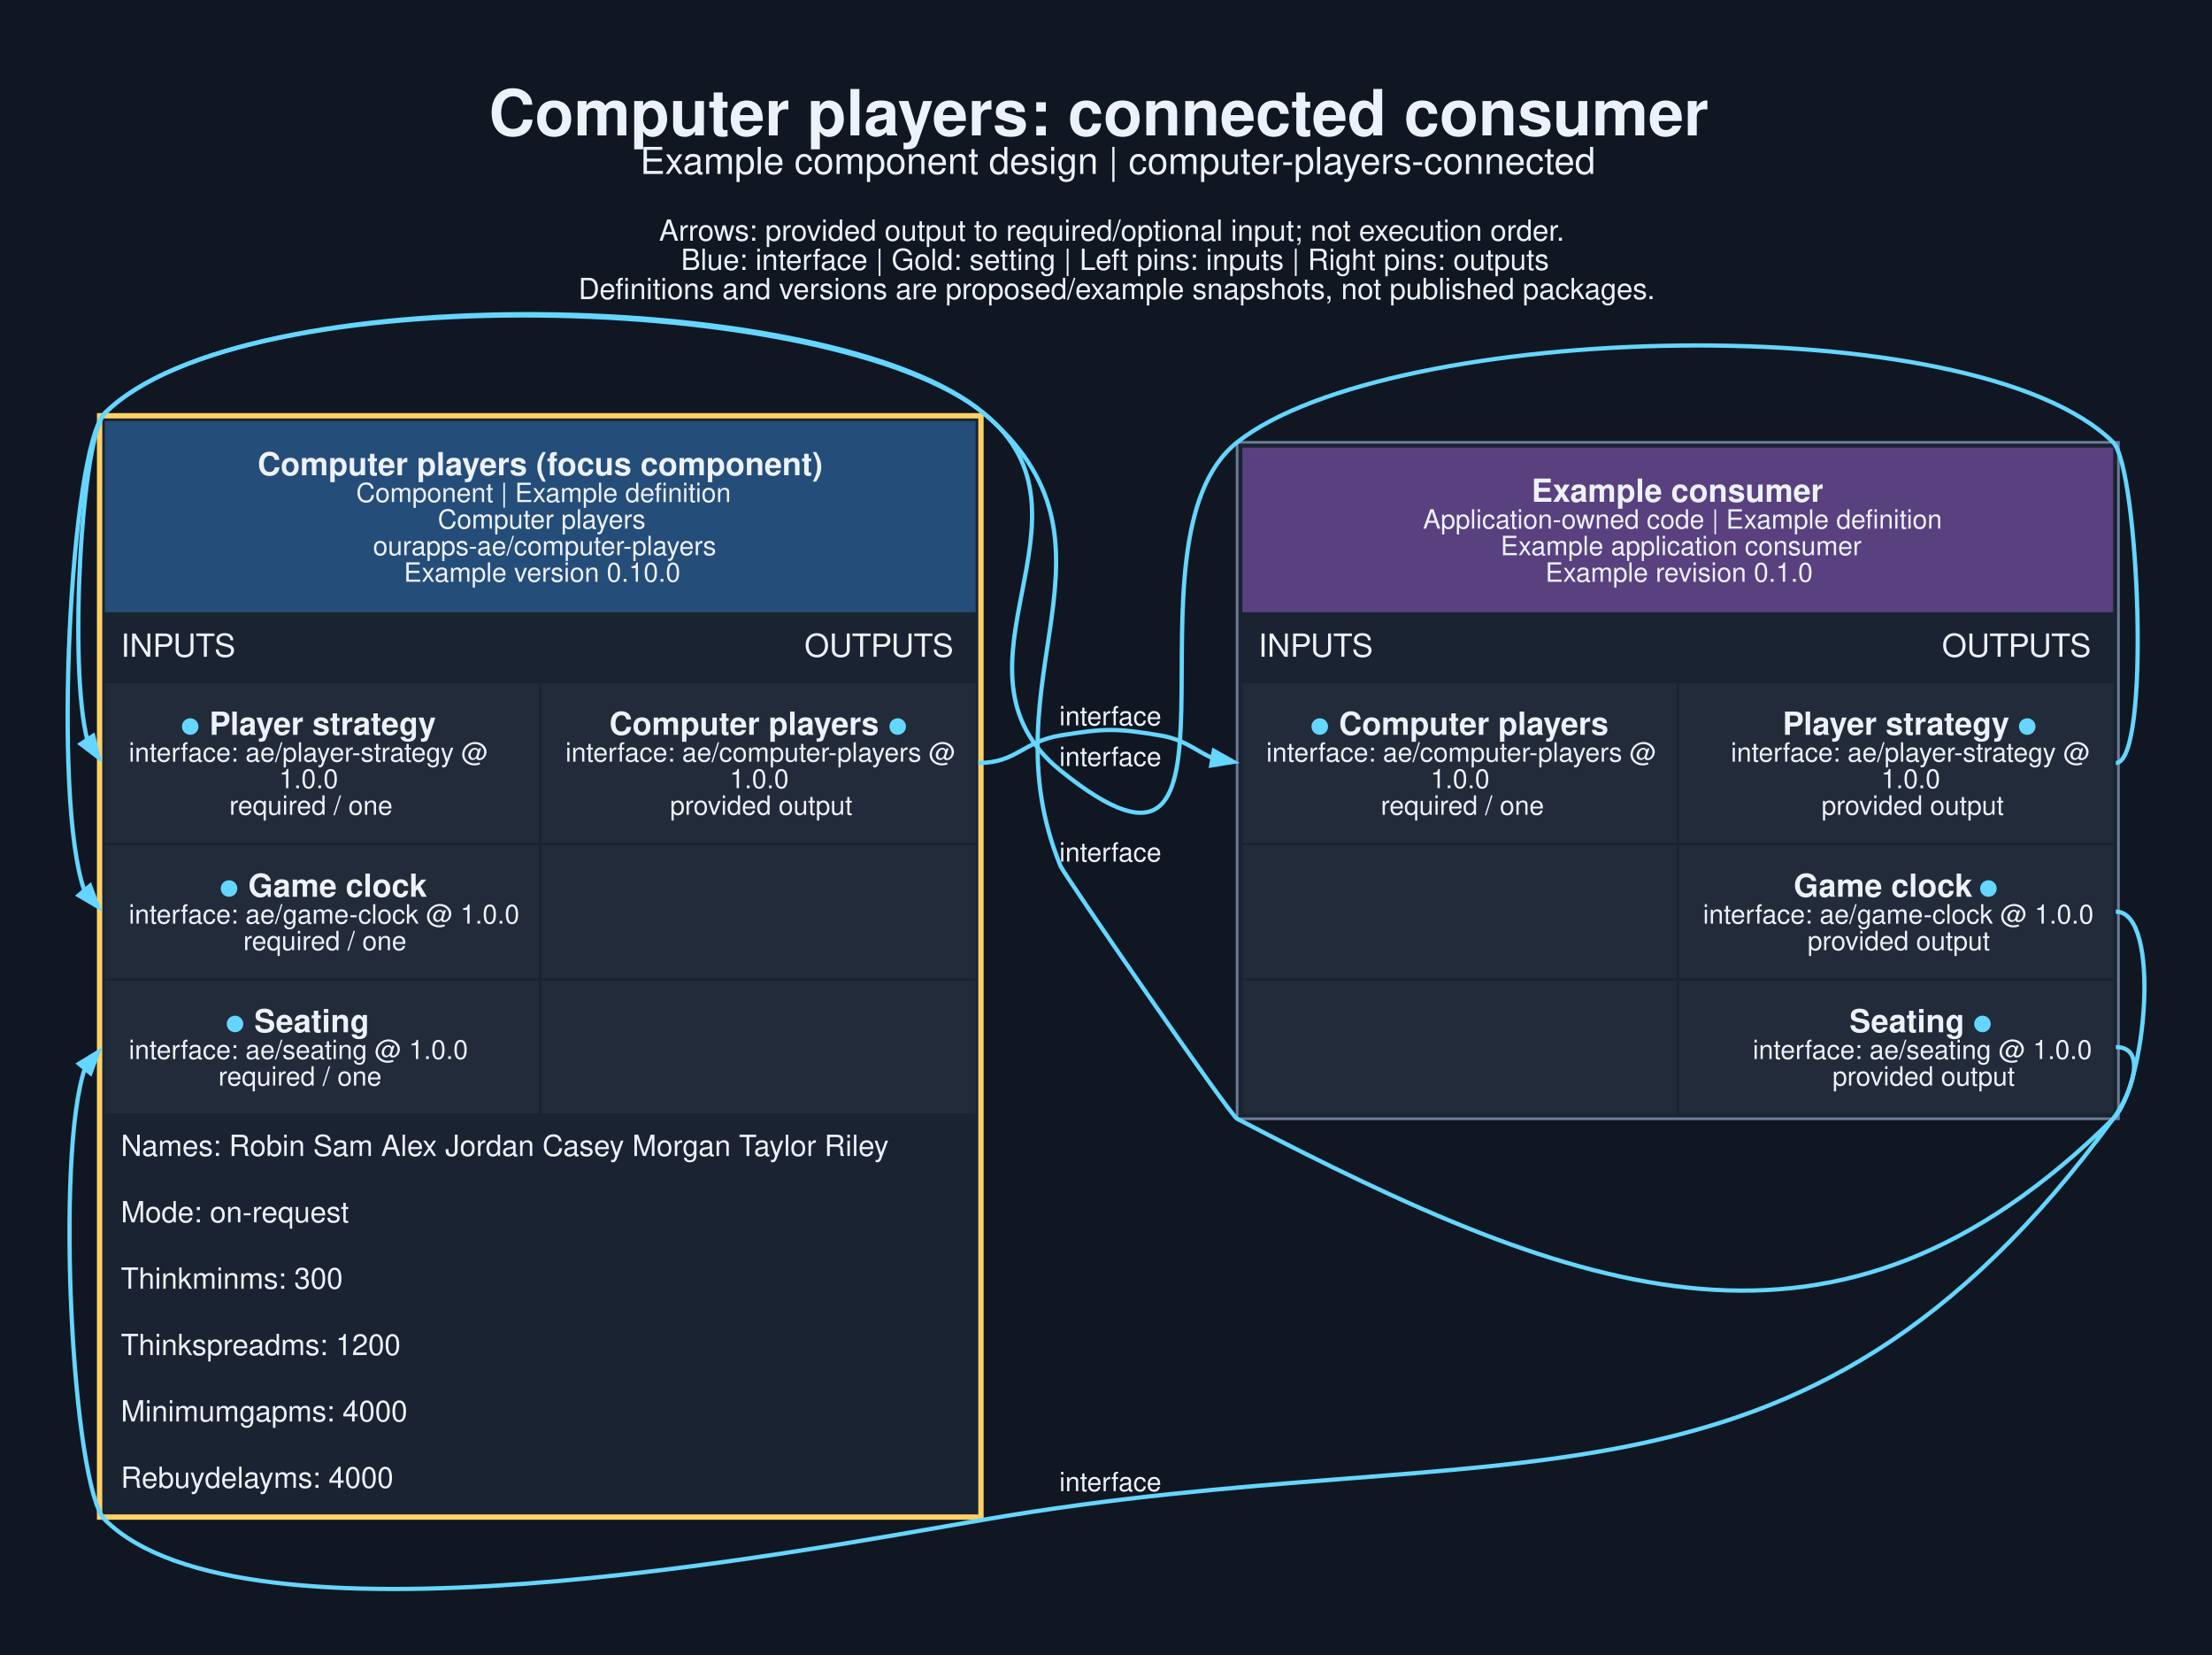
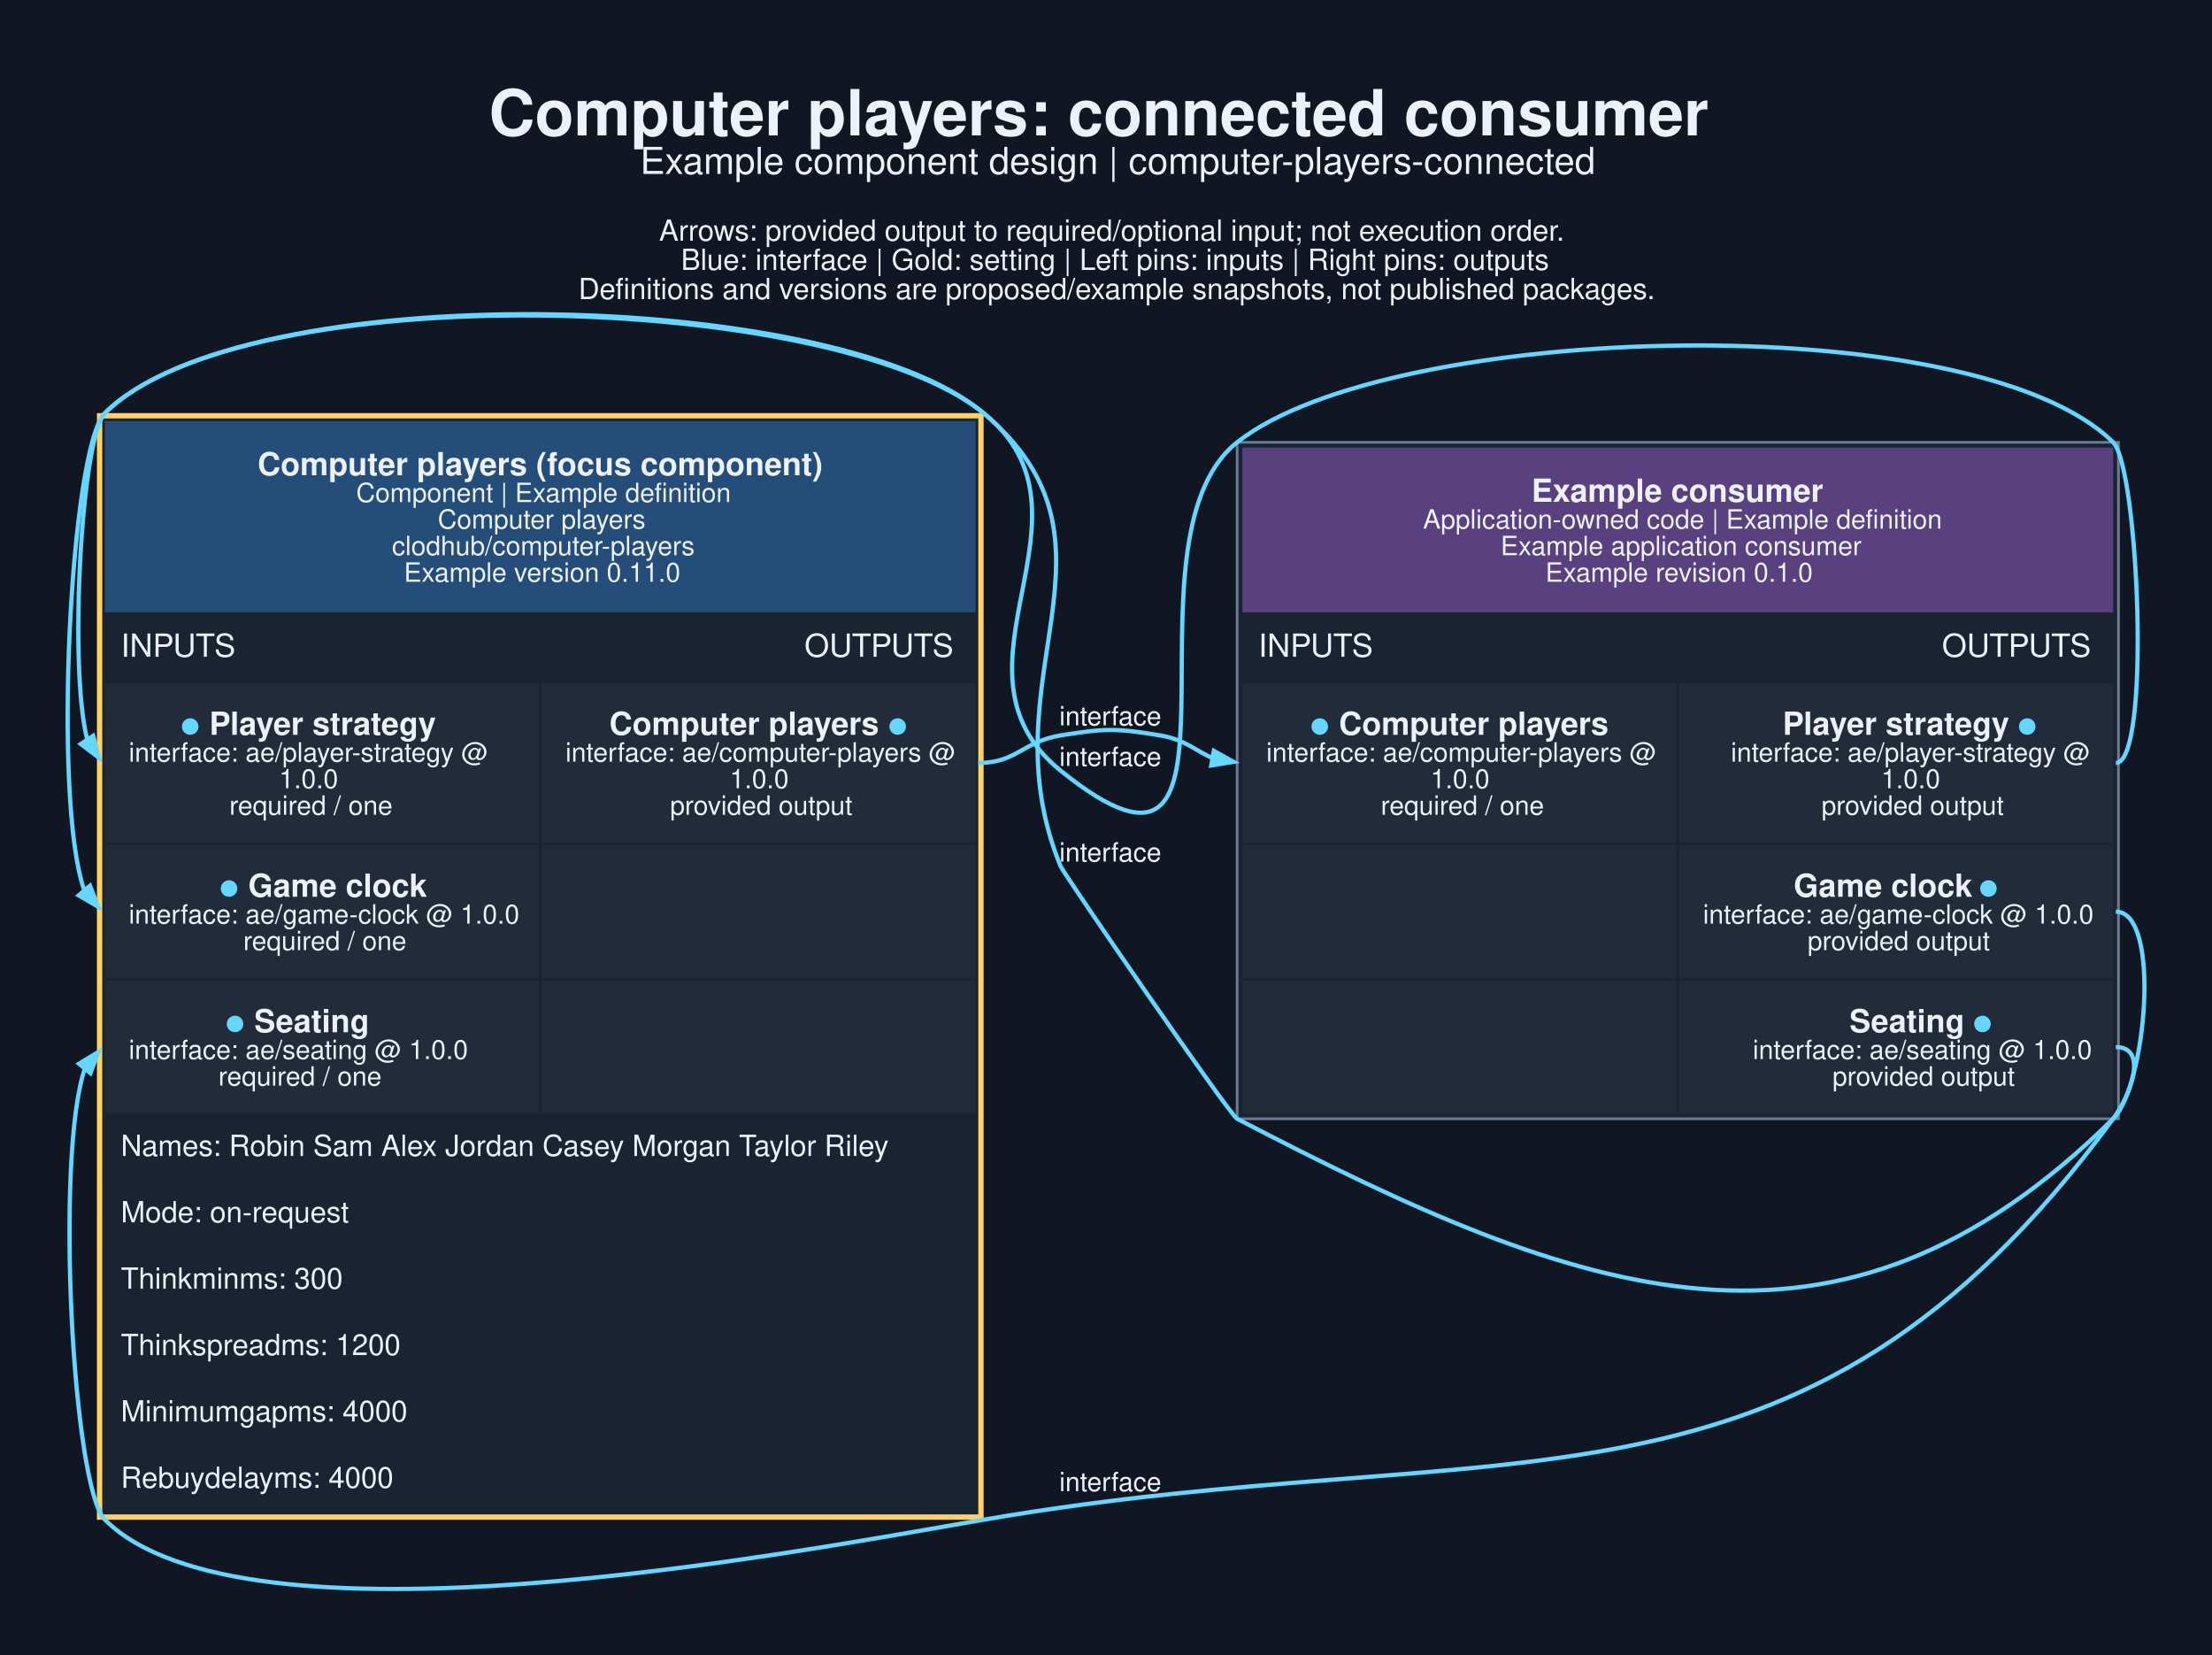
<svg xmlns="http://www.w3.org/2000/svg" width="1111pt" height="831pt" viewBox="0.00 0.00 1111.00 831.00">
  <g id="graph0" class="graph" transform="scale(1.33333 1.33333) rotate(0) translate(25.2 598.42)">
    <polygon fill="#101722" stroke="none" points="-25.2,25.2 -25.2,-598.42 808.09,-598.42 808.09,25.2 -25.2,25.2" />
    <text xml:space="preserve" text-anchor="start" x="158.94" y="-547.42" font-family="Helvetica,sans-Serif" font-weight="bold" font-size="24.00" fill="#edf2fa">Computer players: connected consumer</text>
    <text xml:space="preserve" text-anchor="start" x="215.94" y="-532.92" font-family="Helvetica,sans-Serif" font-size="14.00" fill="#edf2fa">Example component design | computer-players-connected</text>
    <text xml:space="preserve" text-anchor="start" x="223.07" y="-507.77" font-family="Helvetica,sans-Serif" font-size="11.00" fill="#edf2fa">Arrows: provided output to required/optional input; not execution order.</text>
    <text xml:space="preserve" text-anchor="start" x="231.32" y="-496.77" font-family="Helvetica,sans-Serif" font-size="11.00" fill="#edf2fa">Blue: interface | Gold: setting | Left pins: inputs | Right pins: outputs</text>
    <text xml:space="preserve" text-anchor="start" x="192.69" y="-485.77" font-family="Helvetica,sans-Serif" font-size="11.00" fill="#edf2fa">Definitions and versions are proposed/example snapshots, not published packages.</text>
    <g id="node1" class="node">
      <polygon fill="#1a2332" stroke="none" points="11.32,-26.09 11.32,-442.84 345.32,-442.84 345.32,-26.09 11.32,-26.09" />
      <polygon fill="#254d79" stroke="none" points="14.32,-367.84 14.32,-439.84 342.32,-439.84 342.32,-367.84 14.32,-367.84" />
      <text xml:space="preserve" text-anchor="start" x="71.82" y="-419.44" font-family="Helvetica,sans-Serif" font-weight="bold" font-size="12.00" fill="#edf2fa">Computer players (focus component)</text>
      <text xml:space="preserve" text-anchor="start" x="108.95" y="-409.34" font-family="Helvetica,sans-Serif" font-size="10.00" fill="#edf2fa">Component | Example definition</text>
      <text xml:space="preserve" text-anchor="start" x="139.7" y="-399.34" font-family="Helvetica,sans-Serif" font-size="10.00" fill="#edf2fa">Computer players</text>
-       <text xml:space="preserve" text-anchor="start" x="115.32" y="-389.34" font-family="Helvetica,sans-Serif" font-size="10.00" fill="#edf2fa">ourapps-ae/computer-players</text>
-       <text xml:space="preserve" text-anchor="start" x="126.95" y="-379.34" font-family="Helvetica,sans-Serif" font-size="10.00" fill="#edf2fa">Example version 0.10.0</text>
+       <text xml:space="preserve" text-anchor="start" x="122.45" y="-389.34" font-family="Helvetica,sans-Serif" font-size="10.00" fill="#edf2fa">clodhub/computer-players</text>
+       <text xml:space="preserve" text-anchor="start" x="126.95" y="-379.34" font-family="Helvetica,sans-Serif" font-size="10.00" fill="#edf2fa">Example version 0.11.0</text>
      <text xml:space="preserve" text-anchor="start" x="20.32" y="-351.09" font-family="Helvetica,sans-Serif" font-size="12.00" fill="#edf2fa">INPUTS</text>
      <text xml:space="preserve" text-anchor="start" x="277.82" y="-351.09" font-family="Helvetica,sans-Serif" font-size="12.00" fill="#edf2fa">OUTPUTS</text>
      <polygon fill="#222b3a" stroke="none" points="14.32,-281.09 14.32,-341.09 177.82,-341.09 177.82,-281.09 14.32,-281.09" />
      <text xml:space="preserve" text-anchor="start" x="42.82" y="-321.69" font-family="Helvetica,sans-Serif" font-weight="bold" font-size="12.00" fill="#65d6ff">●</text>
      <text xml:space="preserve" text-anchor="start" x="50.32" y="-321.69" font-family="Helvetica,sans-Serif" font-weight="bold" font-size="12.00" fill="#edf2fa"> Player strategy</text>
      <text xml:space="preserve" text-anchor="start" x="23.32" y="-311.59" font-family="Helvetica,sans-Serif" font-size="10.00" fill="#edf2fa">interface: ae/player-strategy @</text>
      <text xml:space="preserve" text-anchor="start" x="79.95" y="-301.59" font-family="Helvetica,sans-Serif" font-size="10.00" fill="#edf2fa">1.0.0</text>
      <text xml:space="preserve" text-anchor="start" x="61.2" y="-291.59" font-family="Helvetica,sans-Serif" font-size="10.00" fill="#edf2fa">required / one</text>
      <polygon fill="#222b3a" stroke="none" points="178.82,-281.09 178.82,-341.09 342.32,-341.09 342.32,-281.09 178.82,-281.09" />
      <text xml:space="preserve" text-anchor="start" x="204.32" y="-321.69" font-family="Helvetica,sans-Serif" font-weight="bold" font-size="12.00" fill="#edf2fa">Computer players </text>
      <text xml:space="preserve" text-anchor="start" x="309.32" y="-321.69" font-family="Helvetica,sans-Serif" font-weight="bold" font-size="12.00" fill="#65d6ff">●</text>
      <text xml:space="preserve" text-anchor="start" x="187.82" y="-311.59" font-family="Helvetica,sans-Serif" font-size="10.00" fill="#edf2fa">interface: ae/computer-players @</text>
      <text xml:space="preserve" text-anchor="start" x="249.7" y="-301.59" font-family="Helvetica,sans-Serif" font-size="10.00" fill="#edf2fa">1.0.0</text>
      <text xml:space="preserve" text-anchor="start" x="227.2" y="-291.59" font-family="Helvetica,sans-Serif" font-size="10.00" fill="#edf2fa">provided output</text>
      <polygon fill="#222b3a" stroke="none" points="14.32,-230.09 14.32,-280.09 177.82,-280.09 177.82,-230.09 14.32,-230.09" />
      <text xml:space="preserve" text-anchor="start" x="57.45" y="-260.69" font-family="Helvetica,sans-Serif" font-weight="bold" font-size="12.00" fill="#65d6ff">●</text>
      <text xml:space="preserve" text-anchor="start" x="64.95" y="-260.69" font-family="Helvetica,sans-Serif" font-weight="bold" font-size="12.00" fill="#edf2fa"> Game clock</text>
      <text xml:space="preserve" text-anchor="start" x="23.32" y="-250.59" font-family="Helvetica,sans-Serif" font-size="10.00" fill="#edf2fa">interface: ae/game-clock @ 1.0.0</text>
      <text xml:space="preserve" text-anchor="start" x="66.45" y="-240.59" font-family="Helvetica,sans-Serif" font-size="10.00" fill="#edf2fa">required / one</text>
      <polygon fill="#222b3a" stroke="none" points="178.82,-230.09 178.82,-280.09 342.32,-280.09 342.32,-230.09 178.82,-230.09" />
      <polygon fill="#222b3a" stroke="none" points="14.32,-179.09 14.32,-229.09 177.82,-229.09 177.82,-179.09 14.32,-179.09" />
      <text xml:space="preserve" text-anchor="start" x="59.7" y="-209.69" font-family="Helvetica,sans-Serif" font-weight="bold" font-size="12.00" fill="#65d6ff">●</text>
      <text xml:space="preserve" text-anchor="start" x="67.2" y="-209.69" font-family="Helvetica,sans-Serif" font-weight="bold" font-size="12.00" fill="#edf2fa"> Seating</text>
      <text xml:space="preserve" text-anchor="start" x="23.32" y="-199.59" font-family="Helvetica,sans-Serif" font-size="10.00" fill="#edf2fa">interface: ae/seating @ 1.0.0</text>
      <text xml:space="preserve" text-anchor="start" x="57.07" y="-189.59" font-family="Helvetica,sans-Serif" font-size="10.00" fill="#edf2fa">required / one</text>
      <polygon fill="#222b3a" stroke="none" points="178.82,-179.09 178.82,-229.09 342.32,-229.09 342.32,-179.09 178.82,-179.09" />
      <text xml:space="preserve" text-anchor="start" x="20.32" y="-163.09" font-family="Helvetica,sans-Serif" font-size="11.00" fill="#edf2fa">Names: Robin Sam Alex Jordan Casey Morgan Taylor Riley</text>
      <text xml:space="preserve" text-anchor="start" x="20.32" y="-138.09" font-family="Helvetica,sans-Serif" font-size="11.00" fill="#edf2fa">Mode: on-request</text>
      <text xml:space="preserve" text-anchor="start" x="20.32" y="-113.09" font-family="Helvetica,sans-Serif" font-size="11.00" fill="#edf2fa">Thinkminms: 300</text>
      <text xml:space="preserve" text-anchor="start" x="20.32" y="-88.09" font-family="Helvetica,sans-Serif" font-size="11.00" fill="#edf2fa">Thinkspreadms: 1200</text>
      <text xml:space="preserve" text-anchor="start" x="20.32" y="-63.09" font-family="Helvetica,sans-Serif" font-size="11.00" fill="#edf2fa">Minimumgapms: 4000</text>
      <text xml:space="preserve" text-anchor="start" x="20.32" y="-38.09" font-family="Helvetica,sans-Serif" font-size="11.00" fill="#edf2fa">Rebuydelayms: 4000</text>
      <polygon fill="none" stroke="#ffd166" stroke-width="2" points="12.32,-27.09 12.32,-441.84 344.32,-441.84 344.32,-27.09 12.32,-27.09" />
    </g>
    <g id="node2" class="node">
      <polygon fill="#1a2332" stroke="none" points="440.82,-177.09 440.82,-431.84 772.82,-431.84 772.82,-177.09 440.82,-177.09" />
      <polygon fill="#594180" stroke="none" points="442.82,-367.84 442.82,-429.84 770.82,-429.84 770.82,-367.84 442.82,-367.84" />
      <text xml:space="preserve" text-anchor="start" x="551.7" y="-409.44" font-family="Helvetica,sans-Serif" font-weight="bold" font-size="12.00" fill="#edf2fa">Example consumer</text>
      <text xml:space="preserve" text-anchor="start" x="510.82" y="-399.34" font-family="Helvetica,sans-Serif" font-size="10.00" fill="#edf2fa">Application-owned code | Example definition</text>
      <text xml:space="preserve" text-anchor="start" x="540.07" y="-389.34" font-family="Helvetica,sans-Serif" font-size="10.00" fill="#edf2fa">Example application consumer</text>
      <text xml:space="preserve" text-anchor="start" x="556.95" y="-379.34" font-family="Helvetica,sans-Serif" font-size="10.00" fill="#edf2fa">Example revision 0.1.0</text>
      <text xml:space="preserve" text-anchor="start" x="448.82" y="-351.09" font-family="Helvetica,sans-Serif" font-size="12.00" fill="#edf2fa">INPUTS</text>
      <text xml:space="preserve" text-anchor="start" x="706.32" y="-351.09" font-family="Helvetica,sans-Serif" font-size="12.00" fill="#edf2fa">OUTPUTS</text>
      <polygon fill="#222b3a" stroke="none" points="442.82,-281.09 442.82,-341.09 606.32,-341.09 606.32,-281.09 442.82,-281.09" />
      <text xml:space="preserve" text-anchor="start" x="468.32" y="-321.69" font-family="Helvetica,sans-Serif" font-weight="bold" font-size="12.00" fill="#65d6ff">●</text>
      <text xml:space="preserve" text-anchor="start" x="475.82" y="-321.69" font-family="Helvetica,sans-Serif" font-weight="bold" font-size="12.00" fill="#edf2fa"> Computer players</text>
      <text xml:space="preserve" text-anchor="start" x="451.82" y="-311.59" font-family="Helvetica,sans-Serif" font-size="10.00" fill="#edf2fa">interface: ae/computer-players @</text>
      <text xml:space="preserve" text-anchor="start" x="513.7" y="-301.59" font-family="Helvetica,sans-Serif" font-size="10.00" fill="#edf2fa">1.0.0</text>
      <text xml:space="preserve" text-anchor="start" x="494.95" y="-291.59" font-family="Helvetica,sans-Serif" font-size="10.00" fill="#edf2fa">required / one</text>
      <polygon fill="#222b3a" stroke="none" points="607.32,-281.09 607.32,-341.09 770.82,-341.09 770.82,-281.09 607.32,-281.09" />
      <text xml:space="preserve" text-anchor="start" x="646.32" y="-321.69" font-family="Helvetica,sans-Serif" font-weight="bold" font-size="12.00" fill="#edf2fa">Player strategy </text>
      <text xml:space="preserve" text-anchor="start" x="734.82" y="-321.69" font-family="Helvetica,sans-Serif" font-weight="bold" font-size="12.00" fill="#65d6ff">●</text>
      <text xml:space="preserve" text-anchor="start" x="626.82" y="-311.59" font-family="Helvetica,sans-Serif" font-size="10.00" fill="#edf2fa">interface: ae/player-strategy @</text>
      <text xml:space="preserve" text-anchor="start" x="683.45" y="-301.59" font-family="Helvetica,sans-Serif" font-size="10.00" fill="#edf2fa">1.0.0</text>
      <text xml:space="preserve" text-anchor="start" x="660.95" y="-291.59" font-family="Helvetica,sans-Serif" font-size="10.00" fill="#edf2fa">provided output</text>
      <polygon fill="#222b3a" stroke="none" points="442.82,-230.09 442.82,-280.09 606.32,-280.09 606.32,-230.09 442.82,-230.09" />
      <polygon fill="#222b3a" stroke="none" points="607.32,-230.09 607.32,-280.09 770.82,-280.09 770.82,-230.09 607.32,-230.09" />
      <text xml:space="preserve" text-anchor="start" x="650.45" y="-260.69" font-family="Helvetica,sans-Serif" font-weight="bold" font-size="12.00" fill="#edf2fa">Game clock </text>
      <text xml:space="preserve" text-anchor="start" x="720.2" y="-260.69" font-family="Helvetica,sans-Serif" font-weight="bold" font-size="12.00" fill="#65d6ff">●</text>
      <text xml:space="preserve" text-anchor="start" x="616.32" y="-250.59" font-family="Helvetica,sans-Serif" font-size="10.00" fill="#edf2fa">interface: ae/game-clock @ 1.0.0</text>
      <text xml:space="preserve" text-anchor="start" x="655.7" y="-240.59" font-family="Helvetica,sans-Serif" font-size="10.00" fill="#edf2fa">provided output</text>
      <polygon fill="#222b3a" stroke="none" points="442.82,-179.09 442.82,-229.09 606.32,-229.09 606.32,-179.09 442.82,-179.09" />
      <polygon fill="#222b3a" stroke="none" points="607.32,-179.09 607.32,-229.09 770.82,-229.09 770.82,-179.09 607.32,-179.09" />
      <text xml:space="preserve" text-anchor="start" x="671.45" y="-209.69" font-family="Helvetica,sans-Serif" font-weight="bold" font-size="12.00" fill="#edf2fa">Seating </text>
      <text xml:space="preserve" text-anchor="start" x="717.95" y="-209.69" font-family="Helvetica,sans-Serif" font-weight="bold" font-size="12.00" fill="#65d6ff">●</text>
      <text xml:space="preserve" text-anchor="start" x="635.07" y="-199.59" font-family="Helvetica,sans-Serif" font-size="10.00" fill="#edf2fa">interface: ae/seating @ 1.0.0</text>
      <text xml:space="preserve" text-anchor="start" x="665.07" y="-189.59" font-family="Helvetica,sans-Serif" font-size="10.00" fill="#edf2fa">provided output</text>
      <polygon fill="none" stroke="#6b7d95" points="440.82,-177.09 440.82,-431.84 772.82,-431.84 772.82,-177.09 440.82,-177.09" />
    </g>
    <g id="edge1" class="edge">
      <path fill="none" stroke="#65d6ff" stroke-width="1.6" d="M343.32,-311.09C357.85,-311.09 359.98,-319.13 374.32,-321.46 390.77,-324.14 395.39,-324.23 411.82,-321.46 421.6,-319.82 425.49,-315.36 431.83,-312.85" />
      <polygon fill="#65d6ff" stroke="#65d6ff" stroke-width="1.6" points="432.05,-315.66 439.44,-311.51 431.07,-310.15 432.05,-315.66" />
      <text xml:space="preserve" text-anchor="middle" x="393.07" y="-325.25" font-family="Helvetica,sans-Serif" font-size="10.00" fill="#edf2fa">interface</text>
    </g>
    <g id="edge2" class="edge">
      <path fill="none" stroke="#65d6ff" stroke-width="1.6" d="M771.82,-311.09C785.24,-311.09 780.35,-422.39 770.82,-431.84 718.75,-483.48 498.29,-477.39 440.82,-431.84 393.52,-394.35 454.25,-243.67 374.32,-308.21 326.7,-346.67 392.94,-404.39 345.32,-442.84 288.1,-489.05 66.53,-494.65 14.32,-442.84 5.6,-434.18 0.5,-347.14 7.76,-319.48" />
      <polygon fill="#65d6ff" stroke="#65d6ff" stroke-width="1.6" points="9.9,-321.32 11.98,-313.11 5.23,-318.23 9.9,-321.32" />
      <text xml:space="preserve" text-anchor="middle" x="393.07" y="-309.96" font-family="Helvetica,sans-Serif" font-size="10.00" fill="#edf2fa">interface</text>
    </g>
    <g id="edge3" class="edge">
      <path fill="none" stroke="#65d6ff" stroke-width="1.6" d="M771.82,-255.09C789.16,-255.09 783.16,-189.27 770.82,-177.09 666.45,-74.05 570.89,-109.32 440.82,-177.09 437.96,-178.58 375.55,-269.23 374.32,-272.21 345.13,-343.38 404.09,-393.21 345.32,-442.84 289.12,-490.29 66.47,-494.71 14.32,-442.84 1.44,-430.02 -5.59,-297.07 6.6,-263" />
      <polygon fill="#65d6ff" stroke="#65d6ff" stroke-width="1.6" points="8.71,-264.85 11.76,-256.94 4.44,-261.22 8.71,-264.85" />
      <text xml:space="preserve" text-anchor="middle" x="393.07" y="-273.96" font-family="Helvetica,sans-Serif" font-size="10.00" fill="#edf2fa">interface</text>
    </g>
    <g id="edge4" class="edge">
      <path fill="none" stroke="#65d6ff" stroke-width="1.6" d="M771.82,-204.09C783.83,-204.09 777.93,-186.77 770.82,-177.09 652.05,-15.35 543.08,-60.14 345.32,-26.09 272.83,-13.61 66.48,25.78 14.32,-26.09 2.16,-38.18 -4.53,-163.16 6.8,-196.14" />
      <polygon fill="#65d6ff" stroke="#65d6ff" stroke-width="1.6" points="4.55,-197.81 11.79,-202.22 8.87,-194.26 4.55,-197.81" />
      <text xml:space="preserve" text-anchor="middle" x="393.07" y="-36.85" font-family="Helvetica,sans-Serif" font-size="10.00" fill="#edf2fa">interface</text>
    </g>
  </g>
</svg>
